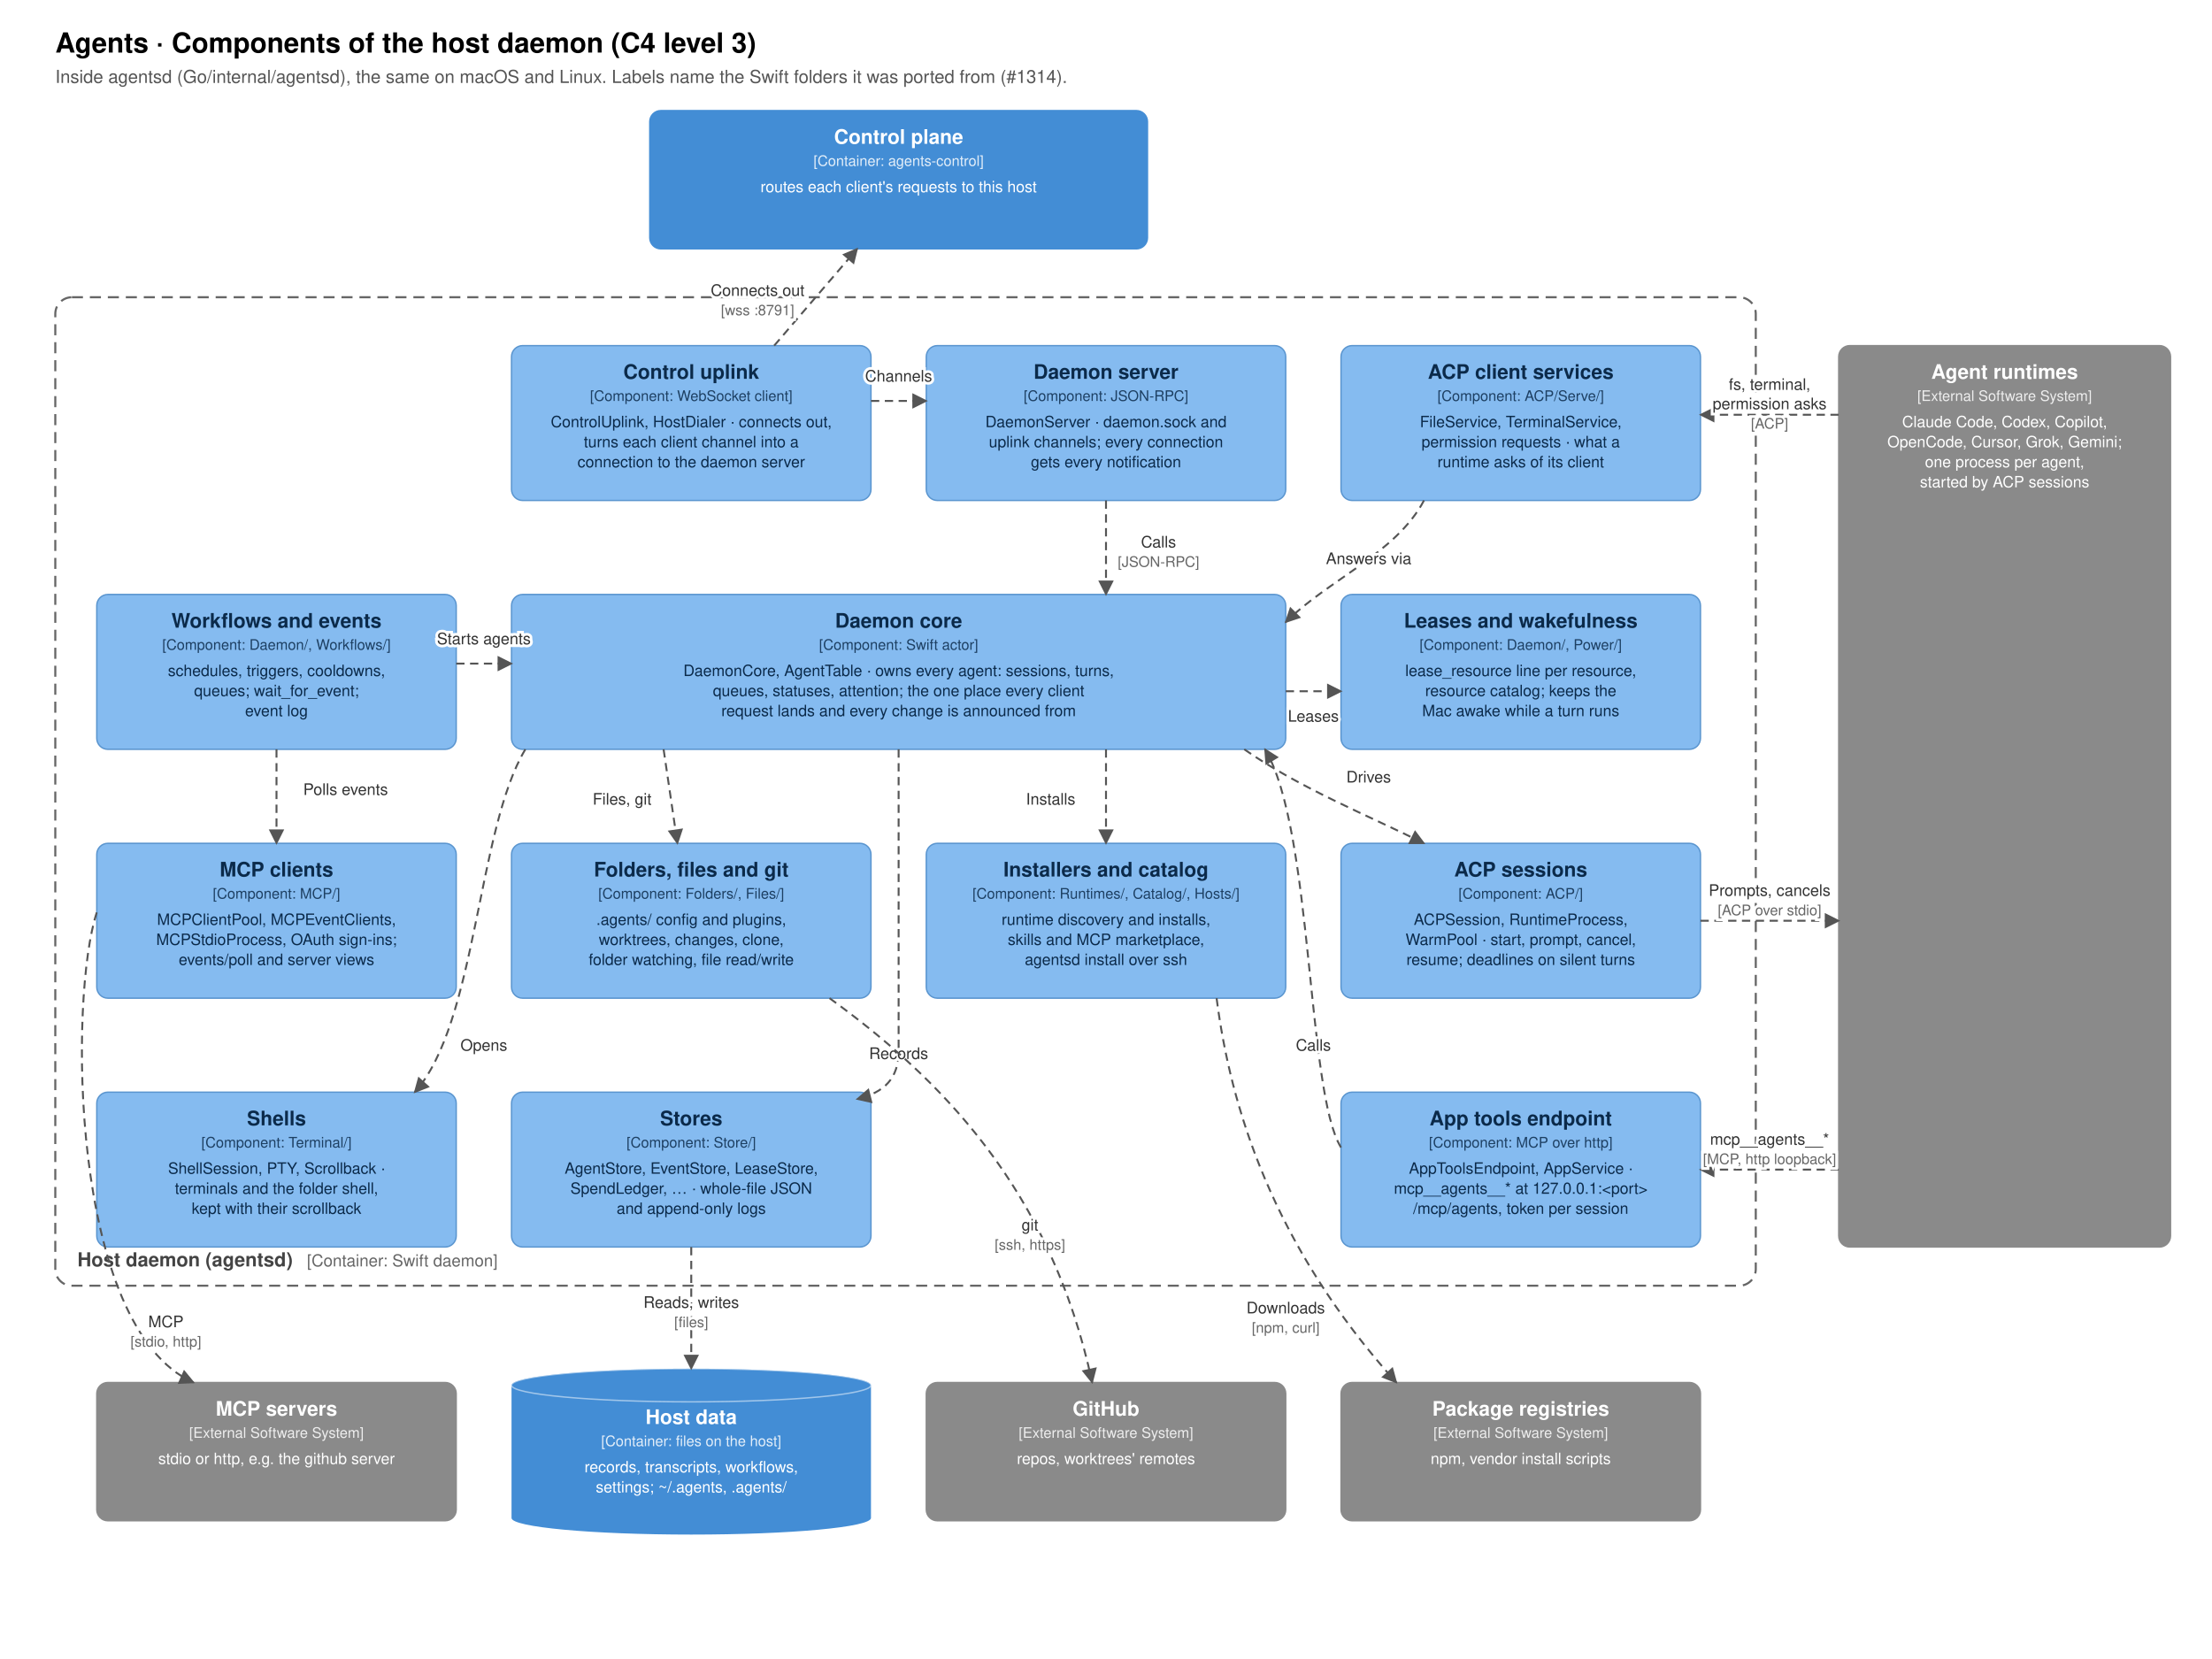
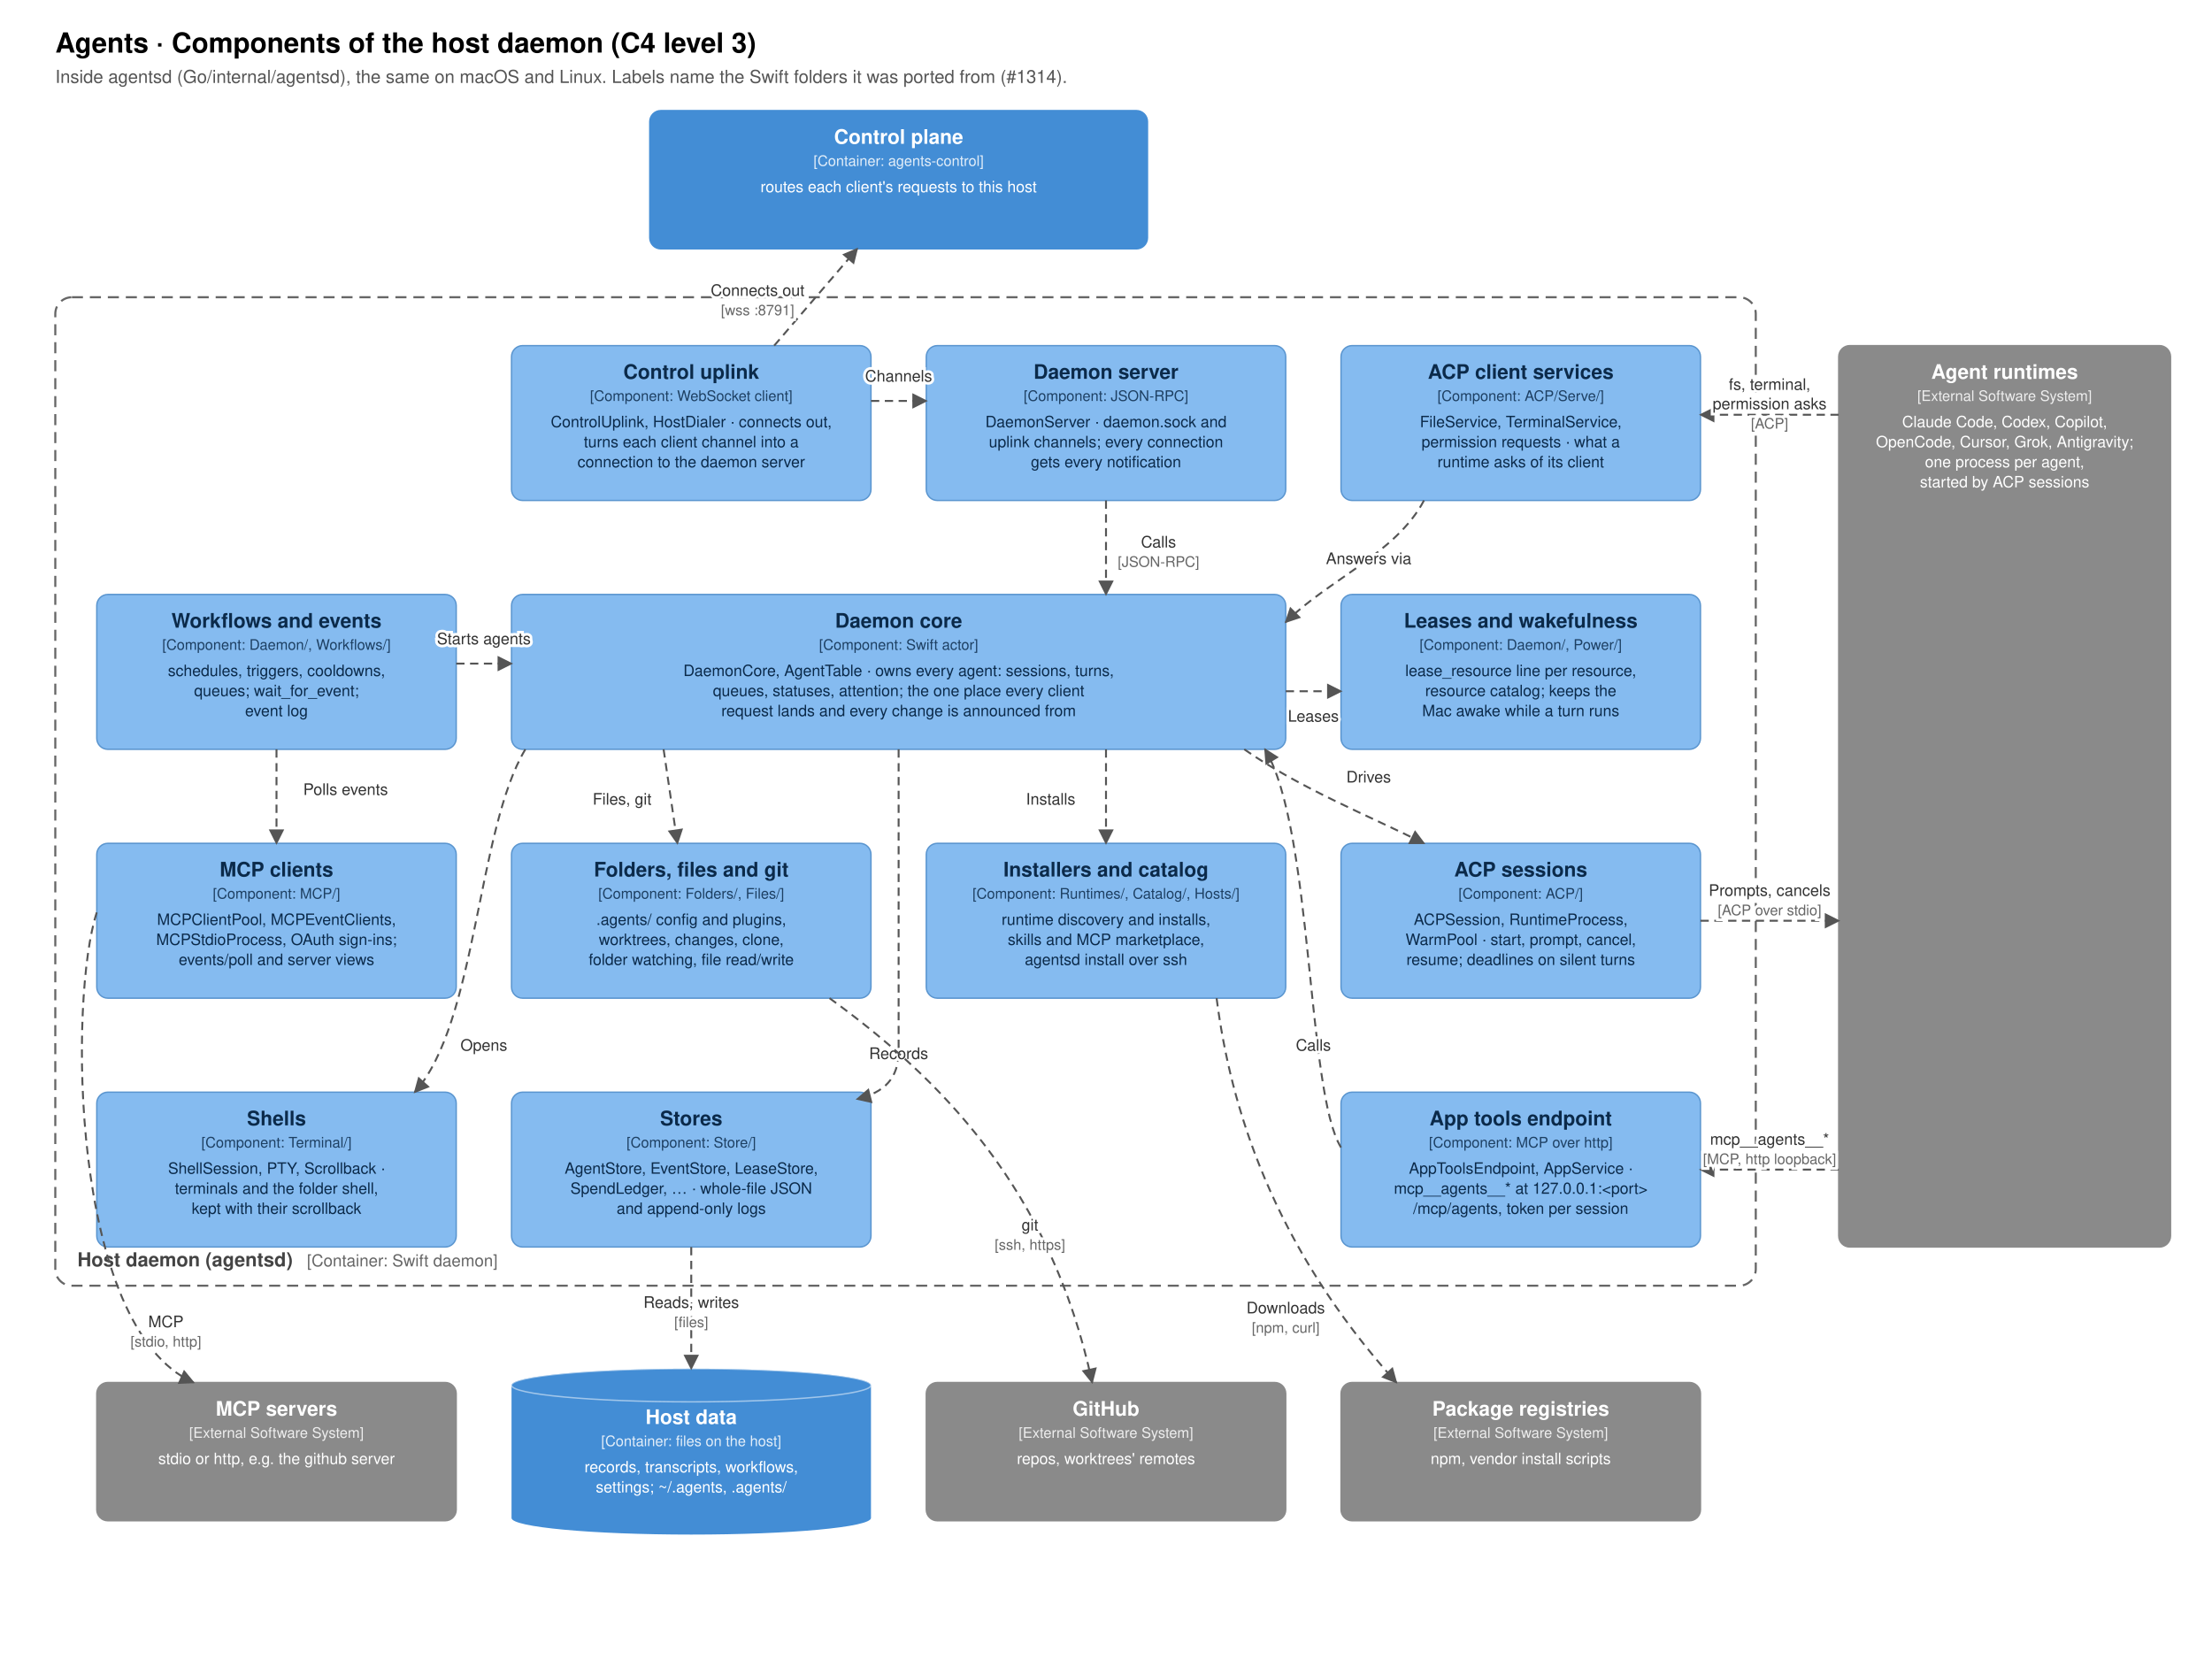
<svg xmlns="http://www.w3.org/2000/svg" viewBox="0 0 1600 1200" width="1600" height="1200" font-family="-apple-system, Helvetica, Arial, sans-serif">
  <defs>
    <marker id="a" viewBox="0 0 10 10" refX="9" refY="5" markerWidth="8" markerHeight="8" orient="auto-start-reverse">
      <path d="M0,0 L10,5 L0,10 z" fill="#555" />
    </marker>
    <style>.r{stroke:#555;stroke-width:1.4;fill:none;stroke-dasharray:6 4;marker-end:url(#a)} .rl{font-size:11.5px;fill:#333;text-anchor:middle;paint-order:stroke;stroke:#fff;stroke-width:4px} .rt{font-size:10.5px;fill:#666;text-anchor:middle;paint-order:stroke;stroke:#fff;stroke-width:4px}</style>
  </defs>
  <rect width="1600" height="1200" fill="#fff" />
  <text x="40" y="38" font-size="20" font-weight="700">Agents · Components of the host daemon (C4 level 3)</text>
  <text x="40" y="60" font-size="13" fill="#555">Inside agentsd (Go/internal/agentsd), the same on macOS and Linux. Labels name the Swift folders it was ported from (#1314).</text>
  <rect x="40" y="215" width="1230" height="715" rx="12" fill="none" stroke="#666" stroke-width="1.5" stroke-dasharray="8 5" />
  <text x="56" y="916" font-size="14" font-weight="700" fill="#444">Host daemon (agentsd)</text>
  <text x="222" y="916" font-size="12" fill="#666">[Container: Swift daemon]</text>
  <rect x="470" y="80" width="360" height="100" rx="8" fill="#438dd5" stroke="#438dd5" />
  <text x="650.0" y="104" fill="#fff" font-weight="700" font-size="14.5" text-anchor="middle">Control plane</text>
  <text x="650.0" y="120" fill="#fff" font-size="10.5" text-anchor="middle" opacity=".85">[Container: agents-control]</text>
  <text x="650.0" y="139.0" fill="#fff" font-size="11.3" text-anchor="middle">routes each client's requests to this host</text>
  <rect x="1330" y="250" width="240" height="652" rx="8" fill="#8a8a8a" stroke="#8a8a8a" />
  <text x="1450.0" y="274" fill="#fff" font-weight="700" font-size="14.5" text-anchor="middle">Agent runtimes</text>
  <text x="1450.0" y="290" fill="#fff" font-size="10.5" text-anchor="middle" opacity=".85">[External Software System]</text>
  <text x="1450.0" y="309.0" fill="#fff" font-size="11.3" text-anchor="middle">Claude Code, Codex, Copilot,</text>
-   <text x="1450.0" y="323.5" fill="#fff" font-size="11.3" text-anchor="middle">OpenCode, Cursor, Grok, Gemini;</text>
+   <text x="1450.0" y="323.5" fill="#fff" font-size="11.3" text-anchor="middle">OpenCode, Cursor, Grok, Antigravity;</text>
  <text x="1450.0" y="338.0" fill="#fff" font-size="11.3" text-anchor="middle">one process per agent,</text>
  <text x="1450.0" y="352.5" fill="#fff" font-size="11.3" text-anchor="middle">started by ACP sessions</text>
  <rect x="70" y="1000" width="260" height="100" rx="8" fill="#8a8a8a" stroke="#8a8a8a" />
  <text x="200.0" y="1024" fill="#fff" font-weight="700" font-size="14.5" text-anchor="middle">MCP servers</text>
  <text x="200.0" y="1040" fill="#fff" font-size="10.5" text-anchor="middle" opacity=".85">[External Software System]</text>
  <text x="200.0" y="1059.0" fill="#fff" font-size="11.3" text-anchor="middle">stdio or http, e.g. the github server</text>
  <path d="M370,1002 L370,1098 A130.0,12 0 0 0 630,1098 L630,1002 A130.0,12 0 0 0 370,1002 Z" fill="#438dd5" />
  <ellipse cx="500.0" cy="1002" rx="130.0" ry="12" fill="#438dd5" stroke="#fff" stroke-opacity=".5" />
  <text x="500.0" y="1030" fill="#fff" font-weight="700" font-size="14.5" text-anchor="middle">Host data</text>
  <text x="500.0" y="1046" fill="#fff" font-size="10.5" text-anchor="middle" opacity=".85">[Container: files on the host]</text>
  <text x="500.0" y="1065.0" fill="#fff" font-size="11.3" text-anchor="middle">records, transcripts, workflows,</text>
  <text x="500.0" y="1079.5" fill="#fff" font-size="11.3" text-anchor="middle">settings; ~/.agents, .agents/</text>
  <rect x="670" y="1000" width="260" height="100" rx="8" fill="#8a8a8a" stroke="#8a8a8a" />
  <text x="800.0" y="1024" fill="#fff" font-weight="700" font-size="14.5" text-anchor="middle">GitHub</text>
  <text x="800.0" y="1040" fill="#fff" font-size="10.5" text-anchor="middle" opacity=".85">[External Software System]</text>
  <text x="800.0" y="1059.0" fill="#fff" font-size="11.3" text-anchor="middle">repos, worktrees' remotes</text>
  <rect x="970" y="1000" width="260" height="100" rx="8" fill="#8a8a8a" stroke="#8a8a8a" />
  <text x="1100.0" y="1024" fill="#fff" font-weight="700" font-size="14.5" text-anchor="middle">Package registries</text>
  <text x="1100.0" y="1040" fill="#fff" font-size="10.5" text-anchor="middle" opacity=".85">[External Software System]</text>
  <text x="1100.0" y="1059.0" fill="#fff" font-size="11.3" text-anchor="middle">npm, vendor install scripts</text>
  <rect x="370" y="250" width="260" height="112" rx="8" fill="#85bbf0" stroke="#5a95cf" />
  <text x="500.0" y="274" fill="#0b2a4a" font-weight="700" font-size="14.5" text-anchor="middle">Control uplink</text>
  <text x="500.0" y="290" fill="#0b2a4a" font-size="10.5" text-anchor="middle" opacity=".85">[Component: WebSocket client]</text>
  <text x="500.0" y="309.0" fill="#0b2a4a" font-size="11.3" text-anchor="middle">ControlUplink, HostDialer · connects out,</text>
  <text x="500.0" y="323.5" fill="#0b2a4a" font-size="11.3" text-anchor="middle">turns each client channel into a</text>
  <text x="500.0" y="338.0" fill="#0b2a4a" font-size="11.3" text-anchor="middle">connection to the daemon server</text>
  <rect x="670" y="250" width="260" height="112" rx="8" fill="#85bbf0" stroke="#5a95cf" />
  <text x="800.0" y="274" fill="#0b2a4a" font-weight="700" font-size="14.5" text-anchor="middle">Daemon server</text>
  <text x="800.0" y="290" fill="#0b2a4a" font-size="10.5" text-anchor="middle" opacity=".85">[Component: JSON-RPC]</text>
  <text x="800.0" y="309.0" fill="#0b2a4a" font-size="11.3" text-anchor="middle">DaemonServer · daemon.sock and</text>
  <text x="800.0" y="323.5" fill="#0b2a4a" font-size="11.3" text-anchor="middle">uplink channels; every connection</text>
  <text x="800.0" y="338.0" fill="#0b2a4a" font-size="11.3" text-anchor="middle">gets every notification</text>
  <rect x="970" y="250" width="260" height="112" rx="8" fill="#85bbf0" stroke="#5a95cf" />
  <text x="1100.0" y="274" fill="#0b2a4a" font-weight="700" font-size="14.5" text-anchor="middle">ACP client services</text>
  <text x="1100.0" y="290" fill="#0b2a4a" font-size="10.5" text-anchor="middle" opacity=".85">[Component: ACP/Serve/]</text>
  <text x="1100.0" y="309.0" fill="#0b2a4a" font-size="11.3" text-anchor="middle">FileService, TerminalService,</text>
  <text x="1100.0" y="323.5" fill="#0b2a4a" font-size="11.3" text-anchor="middle">permission requests · what a</text>
  <text x="1100.0" y="338.0" fill="#0b2a4a" font-size="11.3" text-anchor="middle">runtime asks of its client</text>
  <rect x="370" y="430" width="560" height="112" rx="8" fill="#85bbf0" stroke="#5a95cf" />
  <text x="650.0" y="454" fill="#0b2a4a" font-weight="700" font-size="14.5" text-anchor="middle">Daemon core</text>
  <text x="650.0" y="470" fill="#0b2a4a" font-size="10.5" text-anchor="middle" opacity=".85">[Component: Swift actor]</text>
  <text x="650.0" y="489.0" fill="#0b2a4a" font-size="11.3" text-anchor="middle">DaemonCore, AgentTable · owns every agent: sessions, turns,</text>
  <text x="650.0" y="503.5" fill="#0b2a4a" font-size="11.3" text-anchor="middle">queues, statuses, attention; the one place every client</text>
  <text x="650.0" y="518.0" fill="#0b2a4a" font-size="11.3" text-anchor="middle">request lands and every change is announced from</text>
  <rect x="70" y="430" width="260" height="112" rx="8" fill="#85bbf0" stroke="#5a95cf" />
  <text x="200.0" y="454" fill="#0b2a4a" font-weight="700" font-size="14.5" text-anchor="middle">Workflows and events</text>
  <text x="200.0" y="470" fill="#0b2a4a" font-size="10.5" text-anchor="middle" opacity=".85">[Component: Daemon/, Workflows/]</text>
  <text x="200.0" y="489.0" fill="#0b2a4a" font-size="11.3" text-anchor="middle">schedules, triggers, cooldowns,</text>
  <text x="200.0" y="503.5" fill="#0b2a4a" font-size="11.3" text-anchor="middle">queues; wait_for_event;</text>
  <text x="200.0" y="518.0" fill="#0b2a4a" font-size="11.3" text-anchor="middle">event log</text>
  <rect x="970" y="430" width="260" height="112" rx="8" fill="#85bbf0" stroke="#5a95cf" />
  <text x="1100.0" y="454" fill="#0b2a4a" font-weight="700" font-size="14.5" text-anchor="middle">Leases and wakefulness</text>
  <text x="1100.0" y="470" fill="#0b2a4a" font-size="10.5" text-anchor="middle" opacity=".85">[Component: Daemon/, Power/]</text>
  <text x="1100.0" y="489.0" fill="#0b2a4a" font-size="11.3" text-anchor="middle">lease_resource line per resource,</text>
  <text x="1100.0" y="503.5" fill="#0b2a4a" font-size="11.3" text-anchor="middle">resource catalog; keeps the</text>
  <text x="1100.0" y="518.0" fill="#0b2a4a" font-size="11.3" text-anchor="middle">Mac awake while a turn runs</text>
  <rect x="70" y="610" width="260" height="112" rx="8" fill="#85bbf0" stroke="#5a95cf" />
  <text x="200.0" y="634" fill="#0b2a4a" font-weight="700" font-size="14.5" text-anchor="middle">MCP clients</text>
  <text x="200.0" y="650" fill="#0b2a4a" font-size="10.5" text-anchor="middle" opacity=".85">[Component: MCP/]</text>
  <text x="200.0" y="669.0" fill="#0b2a4a" font-size="11.3" text-anchor="middle">MCPClientPool, MCPEventClients,</text>
  <text x="200.0" y="683.5" fill="#0b2a4a" font-size="11.3" text-anchor="middle">MCPStdioProcess, OAuth sign-ins;</text>
  <text x="200.0" y="698.0" fill="#0b2a4a" font-size="11.3" text-anchor="middle">events/poll and server views</text>
  <rect x="370" y="610" width="260" height="112" rx="8" fill="#85bbf0" stroke="#5a95cf" />
  <text x="500.0" y="634" fill="#0b2a4a" font-weight="700" font-size="14.5" text-anchor="middle">Folders, files and git</text>
  <text x="500.0" y="650" fill="#0b2a4a" font-size="10.5" text-anchor="middle" opacity=".85">[Component: Folders/, Files/]</text>
  <text x="500.0" y="669.0" fill="#0b2a4a" font-size="11.3" text-anchor="middle">.agents/ config and plugins,</text>
  <text x="500.0" y="683.5" fill="#0b2a4a" font-size="11.3" text-anchor="middle">worktrees, changes, clone,</text>
  <text x="500.0" y="698.0" fill="#0b2a4a" font-size="11.3" text-anchor="middle">folder watching, file read/write</text>
  <rect x="670" y="610" width="260" height="112" rx="8" fill="#85bbf0" stroke="#5a95cf" />
  <text x="800.0" y="634" fill="#0b2a4a" font-weight="700" font-size="14.5" text-anchor="middle">Installers and catalog</text>
  <text x="800.0" y="650" fill="#0b2a4a" font-size="10.5" text-anchor="middle" opacity=".85">[Component: Runtimes/, Catalog/, Hosts/]</text>
  <text x="800.0" y="669.0" fill="#0b2a4a" font-size="11.3" text-anchor="middle">runtime discovery and installs,</text>
  <text x="800.0" y="683.5" fill="#0b2a4a" font-size="11.3" text-anchor="middle">skills and MCP marketplace,</text>
  <text x="800.0" y="698.0" fill="#0b2a4a" font-size="11.3" text-anchor="middle">agentsd install over ssh</text>
  <rect x="970" y="610" width="260" height="112" rx="8" fill="#85bbf0" stroke="#5a95cf" />
  <text x="1100.0" y="634" fill="#0b2a4a" font-weight="700" font-size="14.5" text-anchor="middle">ACP sessions</text>
  <text x="1100.0" y="650" fill="#0b2a4a" font-size="10.5" text-anchor="middle" opacity=".85">[Component: ACP/]</text>
  <text x="1100.0" y="669.0" fill="#0b2a4a" font-size="11.3" text-anchor="middle">ACPSession, RuntimeProcess,</text>
  <text x="1100.0" y="683.5" fill="#0b2a4a" font-size="11.3" text-anchor="middle">WarmPool · start, prompt, cancel,</text>
  <text x="1100.0" y="698.0" fill="#0b2a4a" font-size="11.3" text-anchor="middle">resume; deadlines on silent turns</text>
  <rect x="70" y="790" width="260" height="112" rx="8" fill="#85bbf0" stroke="#5a95cf" />
  <text x="200.0" y="814" fill="#0b2a4a" font-weight="700" font-size="14.5" text-anchor="middle">Shells</text>
  <text x="200.0" y="830" fill="#0b2a4a" font-size="10.5" text-anchor="middle" opacity=".85">[Component: Terminal/]</text>
  <text x="200.0" y="849.0" fill="#0b2a4a" font-size="11.3" text-anchor="middle">ShellSession, PTY, Scrollback ·</text>
  <text x="200.0" y="863.5" fill="#0b2a4a" font-size="11.3" text-anchor="middle">terminals and the folder shell,</text>
  <text x="200.0" y="878.0" fill="#0b2a4a" font-size="11.3" text-anchor="middle">kept with their scrollback</text>
  <rect x="370" y="790" width="260" height="112" rx="8" fill="#85bbf0" stroke="#5a95cf" />
  <text x="500.0" y="814" fill="#0b2a4a" font-weight="700" font-size="14.5" text-anchor="middle">Stores</text>
  <text x="500.0" y="830" fill="#0b2a4a" font-size="10.5" text-anchor="middle" opacity=".85">[Component: Store/]</text>
  <text x="500.0" y="849.0" fill="#0b2a4a" font-size="11.3" text-anchor="middle">AgentStore, EventStore, LeaseStore,</text>
  <text x="500.0" y="863.5" fill="#0b2a4a" font-size="11.3" text-anchor="middle">SpendLedger, … · whole-file JSON</text>
  <text x="500.0" y="878.0" fill="#0b2a4a" font-size="11.3" text-anchor="middle">and append-only logs</text>
  <rect x="970" y="790" width="260" height="112" rx="8" fill="#85bbf0" stroke="#5a95cf" />
  <text x="1100.0" y="814" fill="#0b2a4a" font-weight="700" font-size="14.5" text-anchor="middle">App tools endpoint</text>
  <text x="1100.0" y="830" fill="#0b2a4a" font-size="10.5" text-anchor="middle" opacity=".85">[Component: MCP over http]</text>
  <text x="1100.0" y="849.0" fill="#0b2a4a" font-size="11.3" text-anchor="middle">AppToolsEndpoint, AppService ·</text>
  <text x="1100.0" y="863.5" fill="#0b2a4a" font-size="11.3" text-anchor="middle">mcp__agents__* at 127.0.0.1:&lt;port&gt;</text>
  <text x="1100.0" y="878.0" fill="#0b2a4a" font-size="11.3" text-anchor="middle">/mcp/agents, token per session</text>
  <path class="r" d="M560,250 L620,180" />
  <text class="rl" x="548" y="214">Connects out</text>
  <text class="rt" x="548" y="228">[wss :8791]</text>
  <path class="r" d="M630,290 L670,290" />
  <text class="rl" x="650" y="276">Channels</text>
  <path class="r" d="M800,362 L800,430" />
  <text class="rl" x="838" y="396">Calls</text>
  <text class="rt" x="838" y="410">[JSON-RPC]</text>
  <path class="r" d="M1330,300 L1230,300" />
  <text class="rl" x="1280" y="282">fs, terminal,</text>
  <text class="rl" x="1280" y="296">permission asks</text>
  <text class="rt" x="1280" y="310">[ACP]</text>
  <path class="r" d="M1030,362 C1010,400 960,420 930,450" />
  <text class="rl" x="990" y="408">Answers via</text>
  <path class="r" d="M330,480 L370,480" />
  <text class="rl" x="350" y="466">Starts agents</text>
  <path class="r" d="M930,500 L970,500" />
  <text class="rl" x="950" y="522">Leases</text>
  <path class="r" d="M200,542 L200,610" />
  <text class="rl" x="250" y="575">Polls events</text>
  <path class="r" d="M480,542 L490,610" />
  <text class="rl" x="450" y="582">Files, git</text>
  <path class="r" d="M800,542 L800,610" />
  <text class="rl" x="760" y="582">Installs</text>
  <path class="r" d="M900,542 C940,570 990,590 1030,610" />
  <text class="rl" x="990" y="566">Drives</text>
  <path class="r" d="M1230,666 L1330,666" />
  <text class="rl" x="1280" y="648">Prompts, cancels</text>
  <text class="rt" x="1280" y="662">[ACP over stdio]</text>
  <path class="r" d="M1330,846 L1230,846" />
  <text class="rl" x="1280" y="828">mcp__agents__*</text>
  <text class="rt" x="1280" y="842">[MCP, http loopback]</text>
  <path class="r" d="M970,830 C945,790 950,600 915,542" />
  <text class="rl" x="950" y="760">Calls</text>
  <path class="r" d="M380,542 C345,600 345,740 300,790" />
  <text class="rl" x="350" y="760">Opens</text>
  <path class="r" d="M650,542 L650,760 C650,780 640,790 620,795" />
  <text class="rl" x="650" y="766">Records</text>
  <path class="r" d="M70,660 C50,720 50,960 140,1000" />
  <text class="rl" x="120" y="960">MCP</text>
  <text class="rt" x="120" y="974">[stdio, http]</text>
  <path class="r" d="M500,902 L500,990" />
  <text class="rl" x="500" y="946">Reads, writes</text>
  <text class="rt" x="500" y="960">[files]</text>
  <path class="r" d="M600,722 C680,780 760,860 790,1000" />
  <text class="rl" x="745" y="890">git</text>
  <text class="rt" x="745" y="904">[ssh, https]</text>
  <path class="r" d="M880,722 C890,800 920,900 1010,1000" />
  <text class="rl" x="930" y="950">Downloads</text>
  <text class="rt" x="930" y="964">[npm, curl]</text>
</svg>
